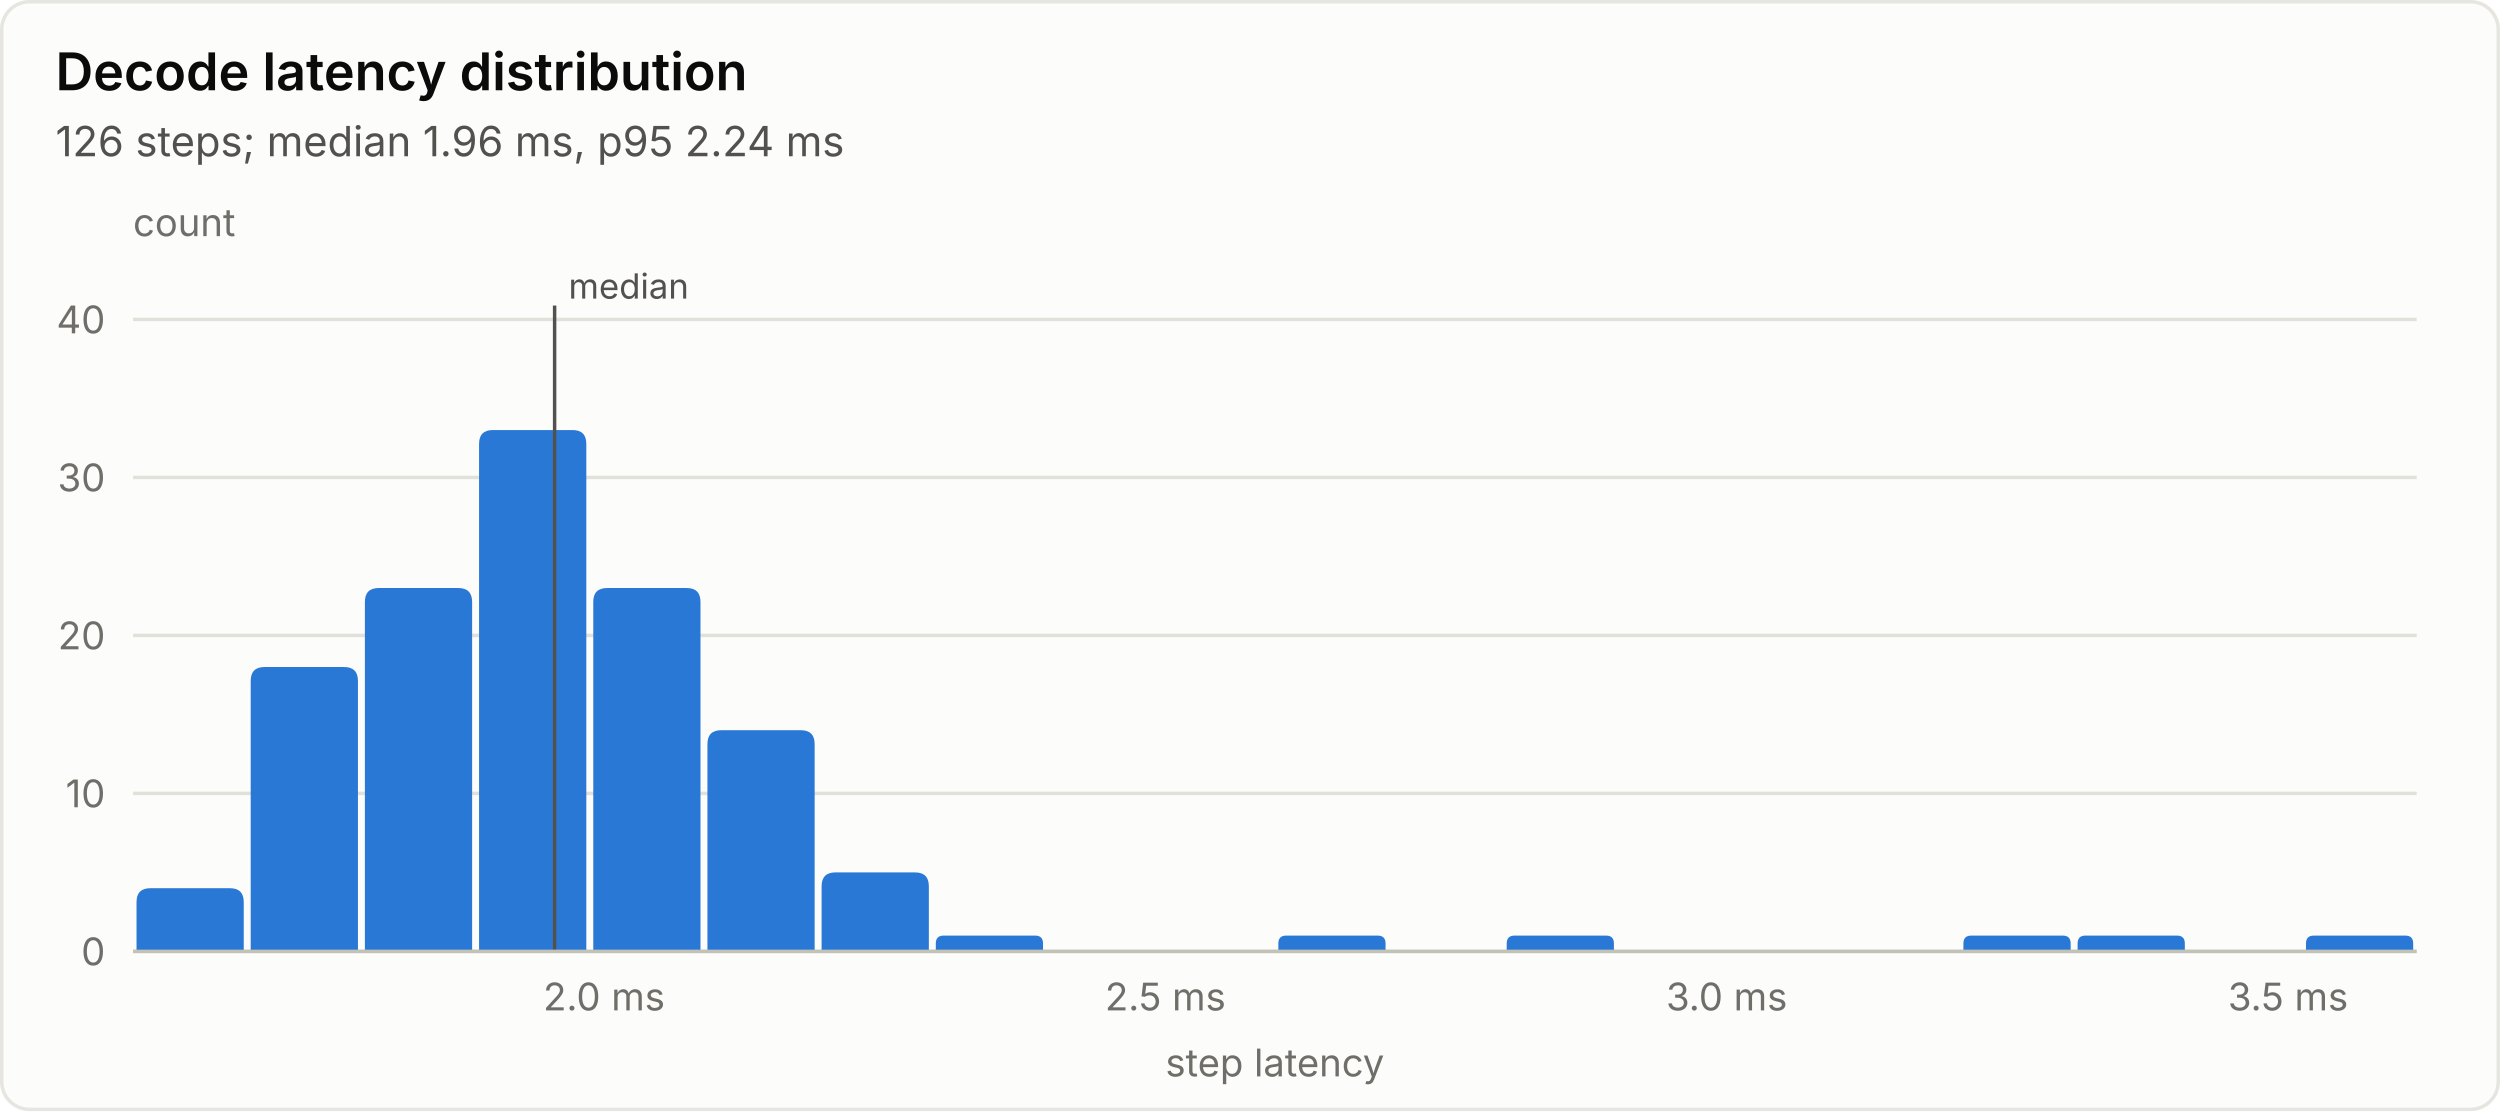
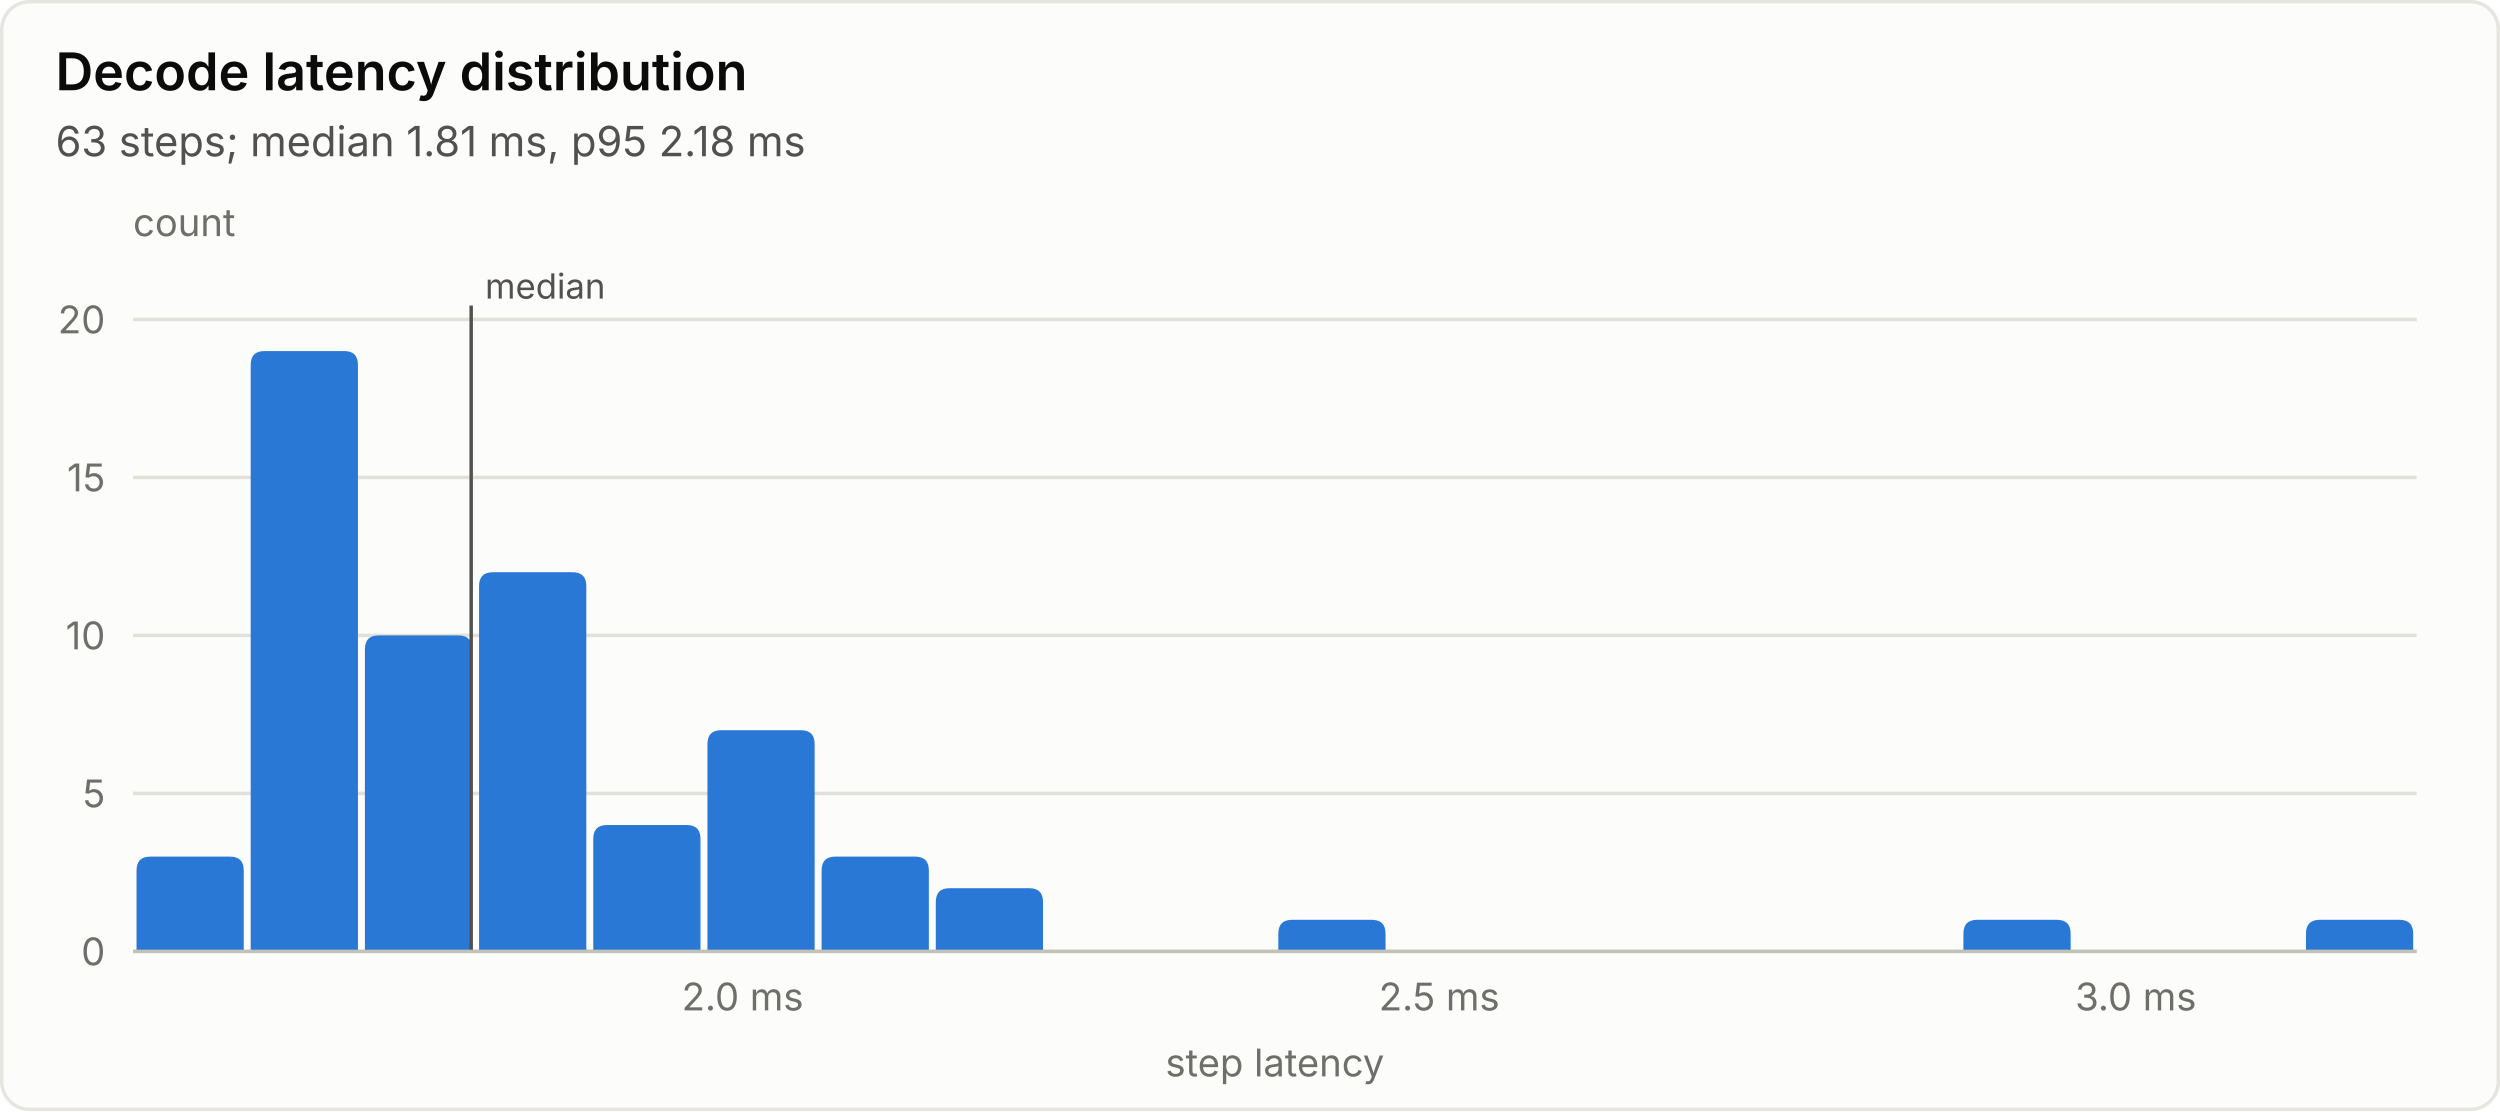
<svg xmlns="http://www.w3.org/2000/svg" width="720" height="320" viewBox="0 0 720 320" role="img" aria-labelledby="inference-latency_hist-title inference-latency_hist-desc">
  <style>text{font-family:system-ui,-apple-system,'Segoe UI',sans-serif}.line{fill:none;stroke-width:2;stroke-linejoin:round;stroke-linecap:round}.bg{fill:#fcfcfb}.frame{fill:none;stroke:#e6e5e0}.t1{fill:#0b0b0b}.t2{fill:#52514e}.t3{fill:#6f6e69}.grid{stroke:#e1e0d9}.axis{stroke:#c3c2b7}.ref{stroke:#52514e}.band{fill:#f0efec}.ring{stroke:#fcfcfb}.gap{stroke:#fcfcfb}.qx{fill:#f0efec}.qz{fill:#fcfcfb;stroke:#52514e}.emph{stroke:#52514e}.fn{fill:#a3a29c}.sn{stroke:#a3a29c}.f0{fill:#2a78d6}.s0{stroke:#2a78d6}.f1{fill:#eb6834}.s1{stroke:#eb6834}.f2{fill:#1baf7a}.s2{stroke:#1baf7a}.f3{fill:#eda100}.s3{stroke:#eda100}.f4{fill:#e87ba4}.s4{stroke:#e87ba4}.f5{fill:#008300}.s5{stroke:#008300}.f6{fill:#6250d6}.s6{stroke:#6250d6}.f7{fill:#e34948}.s7{stroke:#e34948}.q0{fill:#cde2fb}.q1{fill:#b7d3f6}.q2{fill:#9ec5f4}.q3{fill:#86b6ef}.q4{fill:#6da7ec}.q5{fill:#5598e7}.q6{fill:#3987e5}.q7{fill:#2a78d6}.q8{fill:#256abf}.q9{fill:#1c5cab}.q10{fill:#184f95}.q11{fill:#104281}.q12{fill:#0d366b}.fgood{fill:#0ca30c}.sgood{stroke:#0ca30c}.fwarn{fill:#fab219}.swarn{stroke:#fab219}.fserious{fill:#ec835a}.sserious{stroke:#ec835a}.fcrit{fill:#d03b3b}.scrit{stroke:#d03b3b}@media (prefers-color-scheme:dark){.bg{fill:#1a1a19}.frame{fill:none;stroke:#2c2c2a}.t1{fill:#f0efec}.t2{fill:#c3c2b7}.t3{fill:#898781}.grid{stroke:#2c2c2a}.axis{stroke:#383835}.ref{stroke:#c3c2b7}.band{fill:#242423}.ring{stroke:#1a1a19}.gap{stroke:#1a1a19}.qx{fill:#242423}.qz{fill:#1a1a19;stroke:#c3c2b7}.emph{stroke:#c3c2b7}.fn{fill:#6f6e69}.sn{stroke:#6f6e69}.f0{fill:#3987e5}.s0{stroke:#3987e5}.f1{fill:#d95926}.s1{stroke:#d95926}.f2{fill:#199e70}.s2{stroke:#199e70}.f3{fill:#c98500}.s3{stroke:#c98500}.f4{fill:#d55181}.s4{stroke:#d55181}.f5{fill:#008300}.s5{stroke:#008300}.f6{fill:#9085e9}.s6{stroke:#9085e9}.f7{fill:#e66767}.s7{stroke:#e66767}.q0{fill:#0d366b}.q1{fill:#104281}.q2{fill:#184f95}.q3{fill:#1c5cab}.q4{fill:#256abf}.q5{fill:#2a78d6}.q6{fill:#3987e5}.q7{fill:#5598e7}.q8{fill:#6da7ec}.q9{fill:#86b6ef}.q10{fill:#9ec5f4}.q11{fill:#b7d3f6}.q12{fill:#cde2fb}}</style>
  <rect class="bg" x="0" y="0" width="720" height="320" rx="8" />
  <rect class="frame" x="0.5" y="0.5" width="719" height="319" rx="8" />
  <text class="t1" x="16" y="26" font-size="15" font-weight="600">Decode latency distribution</text>
-   <text class="t2" x="16" y="45" font-size="12">126 steps; median 1.96 ms, p95 2.24 ms</text>
+   <text class="t2" x="16" y="45" font-size="12">63 steps; median 1.81 ms, p95 2.18 ms</text>
  <line class="grid" x1="38.32" y1="274" x2="696" y2="274" stroke-width="1" />
  <text class="t3" x="30.32" y="278" font-size="11" text-anchor="end">0</text>
  <line class="grid" x1="38.32" y1="228.5" x2="696" y2="228.5" stroke-width="1" />
-   <text class="t3" x="30.32" y="232.5" font-size="11" text-anchor="end">10</text>
+   <text class="t3" x="30.32" y="232.5" font-size="11" text-anchor="end">5</text>
  <line class="grid" x1="38.32" y1="183" x2="696" y2="183" stroke-width="1" />
-   <text class="t3" x="30.32" y="187" font-size="11" text-anchor="end">20</text>
+   <text class="t3" x="30.32" y="187" font-size="11" text-anchor="end">10</text>
  <line class="grid" x1="38.32" y1="137.5" x2="696" y2="137.5" stroke-width="1" />
-   <text class="t3" x="30.32" y="141.5" font-size="11" text-anchor="end">30</text>
+   <text class="t3" x="30.32" y="141.5" font-size="11" text-anchor="end">15</text>
  <line class="grid" x1="38.32" y1="92" x2="696" y2="92" stroke-width="1" />
-   <text class="t3" x="30.32" y="96" font-size="11" text-anchor="end">40</text>
-   <text class="t3" x="173.96" y="291" font-size="11" text-anchor="middle">2.0 ms</text>
-   <text class="t3" x="335.62" y="291" font-size="11" text-anchor="middle">2.5 ms</text>
-   <text class="t3" x="497.28" y="291" font-size="11" text-anchor="middle">3.0 ms</text>
-   <text class="t3" x="658.95" y="291" font-size="11" text-anchor="middle">3.5 ms</text>
+   <text class="t3" x="30.32" y="96" font-size="11" text-anchor="end">20</text>
+   <text class="t3" x="213.86" y="291" font-size="11" text-anchor="middle">2.0 ms</text>
+   <text class="t3" x="414.49" y="291" font-size="11" text-anchor="middle">2.5 ms</text>
+   <text class="t3" x="615.11" y="291" font-size="11" text-anchor="middle">3.0 ms</text>
  <text class="t3" x="38.32" y="68" font-size="11" text-anchor="start">count</text>
  <text class="t3" x="367.16" y="310" font-size="11" text-anchor="middle">step latency</text>
-   <path class="f0" d="M39.32 274V259.8Q39.32 255.8 43.32 255.8H66.2Q70.2 255.8 70.2 259.8V274Z" />
-   <path class="f0" d="M72.2 274V196.1Q72.2 192.1 76.2 192.1H99.09Q103.09 192.1 103.09 196.1V274Z" />
-   <path class="f0" d="M105.09 274V173.35Q105.09 169.35 109.09 169.35H131.97Q135.97 169.35 135.97 173.35V274Z" />
-   <path class="f0" d="M137.97 274V127.85Q137.97 123.85 141.97 123.85H164.86Q168.86 123.85 168.86 127.85V274Z" />
-   <path class="f0" d="M170.86 274V173.35Q170.86 169.35 174.86 169.35H197.74Q201.74 169.35 201.74 173.35V274Z" />
+   <path class="f0" d="M39.32 274V250.7Q39.32 246.7 43.32 246.7H66.2Q70.2 246.7 70.2 250.7V274Z" />
+   <path class="f0" d="M72.2 274V105.1Q72.2 101.1 76.2 101.1H99.09Q103.09 101.1 103.09 105.1V274Z" />
+   <path class="f0" d="M105.09 274V187Q105.09 183 109.09 183H131.97Q135.97 183 135.97 187V274Z" />
+   <path class="f0" d="M137.97 274V168.8Q137.97 164.8 141.97 164.8H164.86Q168.86 164.8 168.86 168.8V274Z" />
+   <path class="f0" d="M170.86 274V241.6Q170.86 237.6 174.86 237.6H197.74Q201.74 237.6 201.74 241.6V274Z" />
  <path class="f0" d="M203.74 274V214.3Q203.74 210.3 207.74 210.3H230.62Q234.62 210.3 234.62 214.3V274Z" />
-   <path class="f0" d="M236.62 274V255.25Q236.62 251.25 240.62 251.25H263.51Q267.51 251.25 267.51 255.25V274Z" />
-   <path class="f0" d="M269.51 274V271.73Q269.51 269.45 271.78 269.45H298.12Q300.39 269.45 300.39 271.73V274Z" />
-   <path class="f0" d="M368.16 274V271.73Q368.16 269.45 370.44 269.45H396.77Q399.04 269.45 399.04 271.73V274Z" />
-   <path class="f0" d="M433.93 274V271.73Q433.93 269.45 436.2 269.45H462.54Q464.81 269.45 464.81 271.73V274Z" />
-   <path class="f0" d="M565.46 274V271.73Q565.46 269.45 567.74 269.45H594.07Q596.35 269.45 596.35 271.73V274Z" />
-   <path class="f0" d="M598.35 274V271.73Q598.35 269.45 600.62 269.45H626.96Q629.23 269.45 629.23 271.73V274Z" />
-   <path class="f0" d="M664.12 274V271.73Q664.12 269.45 666.39 269.45H692.73Q695 269.45 695 271.73V274Z" />
-   <line class="ref" x1="159.73" y1="88" x2="159.73" y2="274" stroke-width="1" />
-   <text class="t2" x="163.73" y="86" font-size="10" text-anchor="start">median</text>
+   <path class="f0" d="M236.62 274V250.7Q236.62 246.7 240.62 246.7H263.51Q267.51 246.7 267.51 250.7V274Z" />
+   <path class="f0" d="M269.51 274V259.8Q269.51 255.8 273.51 255.8H296.39Q300.39 255.8 300.39 259.8V274Z" />
+   <path class="f0" d="M368.16 274V268.9Q368.16 264.9 372.16 264.9H395.04Q399.04 264.9 399.04 268.9V274Z" />
+   <path class="f0" d="M565.46 274V268.9Q565.46 264.9 569.46 264.9H592.35Q596.35 264.9 596.35 268.9V274Z" />
+   <path class="f0" d="M664.12 274V268.9Q664.12 264.9 668.12 264.9H691Q695 264.9 695 268.9V274Z" />
+   <line class="ref" x1="135.7" y1="88" x2="135.7" y2="274" stroke-width="1" />
+   <text class="t2" x="139.7" y="86" font-size="10" text-anchor="start">median</text>
  <line class="axis" x1="38.32" y1="274" x2="696" y2="274" stroke-width="1" />
</svg>
